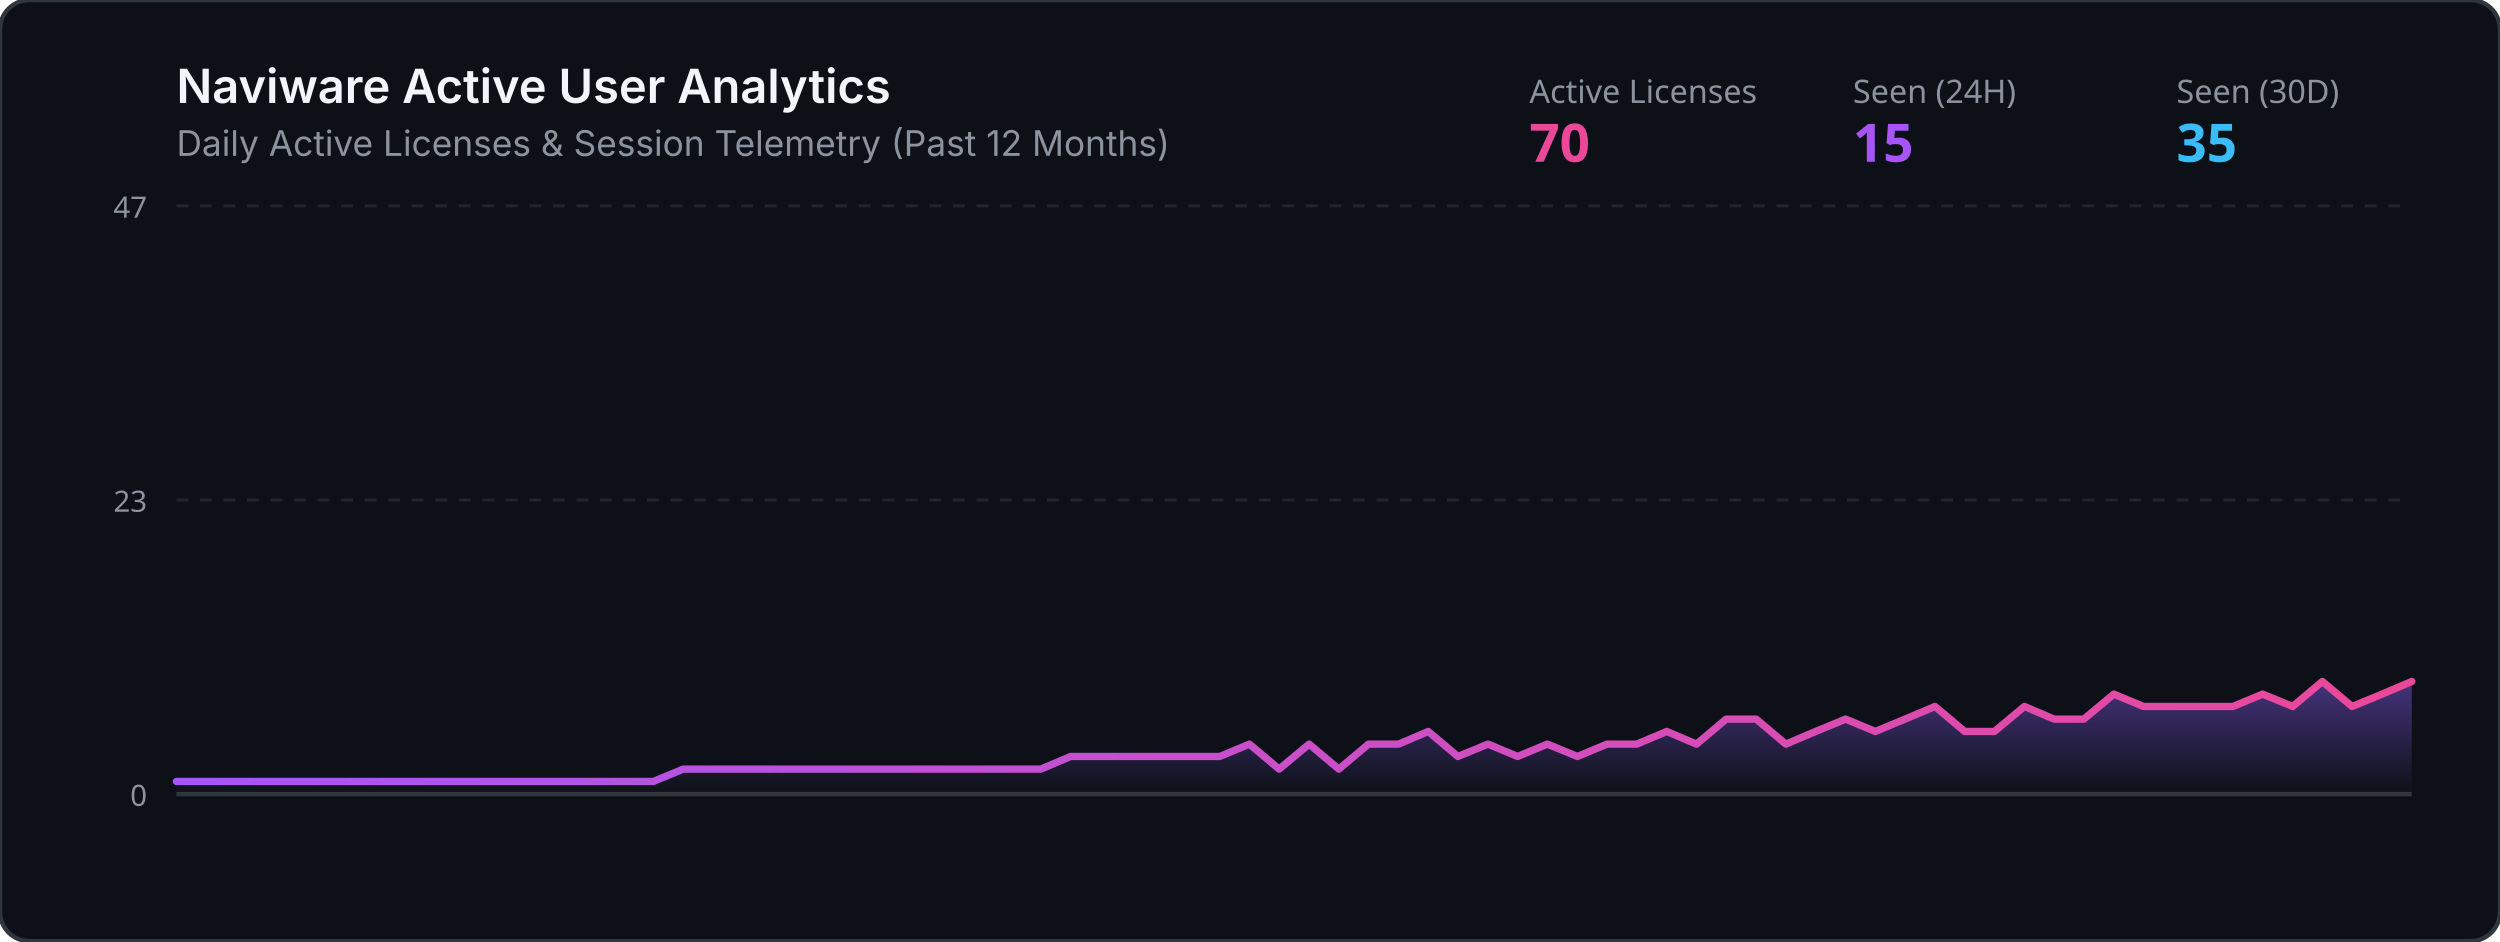
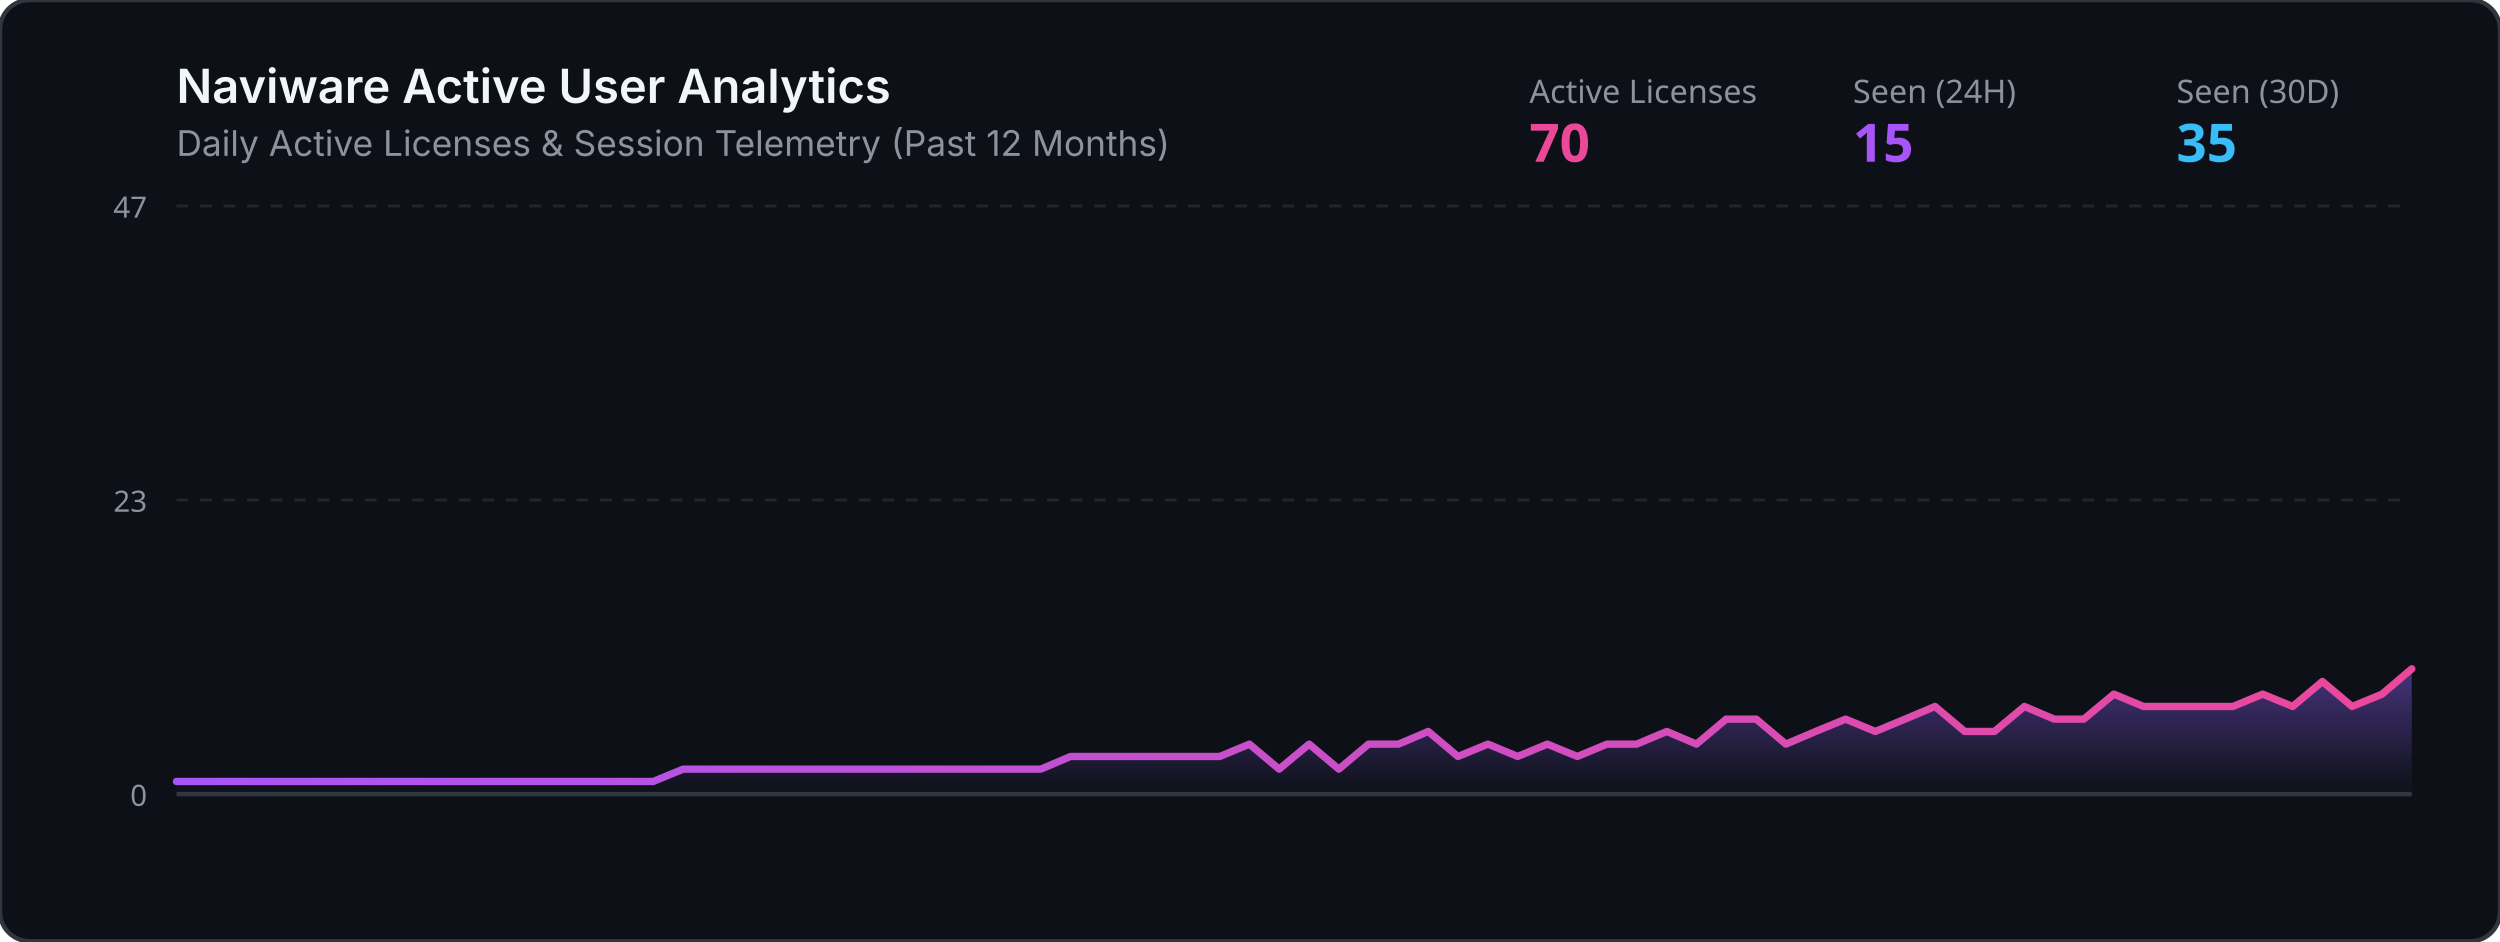
<svg xmlns="http://www.w3.org/2000/svg" viewBox="0 0 850 320" width="100%" height="320">
  <defs>
    <linearGradient id="grad" x1="0%" y1="0%" x2="0%" y2="100%">
      <stop offset="0%" stop-color="#8b5cf6" stop-opacity="0.45" />
      <stop offset="100%" stop-color="#8b5cf6" stop-opacity="0.0" />
    </linearGradient>
    <linearGradient id="lineGrad" x1="0%" y1="0%" x2="100%" y2="0%">
      <stop offset="0%" stop-color="#a855f7" />
      <stop offset="100%" stop-color="#ec4899" />
    </linearGradient>
  </defs>
  <rect width="850" height="320" rx="10" fill="#0d1117" stroke="#30363d" stroke-width="1.5" />
  <text x="60" y="35" fill="#f0f6fc" font-family="-apple-system,BlinkMacSystemFont,Segoe UI,sans-serif" font-size="16" font-weight="600">Naviware Active User Analytics</text>
  <text x="60" y="53" fill="#8b949e" font-family="-apple-system,BlinkMacSystemFont,Segoe UI,sans-serif" font-size="12">Daily Active Licenses &amp; Session Telemetry (Past 12 Months)</text>
  <text x="520" y="35" fill="#8b949e" font-family="sans-serif" font-size="11">Active Licenses</text>
  <text x="520" y="55" fill="#ec4899" font-family="sans-serif" font-size="18" font-weight="bold">70</text>
  <text x="630" y="35" fill="#8b949e" font-family="sans-serif" font-size="11">Seen (24H)</text>
  <text x="630" y="55" fill="#a855f7" font-family="sans-serif" font-size="18" font-weight="bold">15</text>
  <text x="740" y="35" fill="#8b949e" font-family="sans-serif" font-size="11">Seen (30D)</text>
  <text x="740" y="55" fill="#38bdf8" font-family="sans-serif" font-size="18" font-weight="bold">35</text>
  <line x1="60" y1="70" x2="820" y2="70" stroke="#21262d" stroke-width="1" stroke-dasharray="4" />
  <line x1="60" y1="170.0" x2="820" y2="170.0" stroke="#21262d" stroke-width="1" stroke-dasharray="4" />
  <line x1="60" y1="270" x2="820" y2="270" stroke="#30363d" stroke-width="1.5" />
  <text x="50" y="74" fill="#8b949e" font-family="sans-serif" font-size="10" text-anchor="end">47</text>
  <text x="50" y="174.0" fill="#8b949e" font-family="sans-serif" font-size="10" text-anchor="end">23</text>
  <text x="50" y="274" fill="#8b949e" font-family="sans-serif" font-size="10" text-anchor="end">0</text>
-   <polygon points="60,270 60.0,265.7 70.1,265.7 80.3,265.7 90.4,265.7 100.5,265.7 110.7,265.7 120.8,265.7 130.9,265.7 141.1,265.7 151.2,265.7 161.3,265.7 171.5,265.7 181.6,265.7 191.7,265.7 201.9,265.7 212.0,265.7 222.1,265.7 232.3,261.5 242.4,261.5 252.5,261.5 262.7,261.5 272.8,261.5 282.9,261.5 293.1,261.5 303.2,261.5 313.3,261.5 323.5,261.5 333.6,261.5 343.7,261.5 353.9,261.5 364.0,257.2 374.1,257.2 384.3,257.2 394.4,257.2 404.5,257.2 414.7,257.2 424.8,253.0 434.9,261.5 445.1,253.0 455.2,261.5 465.3,253.0 475.5,253.0 485.6,248.7 495.7,257.2 505.9,253.0 516.0,257.2 526.1,253.0 536.3,257.2 546.4,253.0 556.5,253.0 566.7,248.7 576.8,253.0 586.9,244.5 597.1,244.5 607.2,253.0 617.3,248.7 627.5,244.5 637.6,248.7 647.7,244.5 657.9,240.2 668.0,248.7 678.1,248.7 688.3,240.2 698.4,244.5 708.5,244.5 718.7,236.0 728.8,240.2 738.9,240.2 749.1,240.2 759.2,240.2 769.3,236.0 779.5,240.2 789.6,231.7 799.7,240.2 809.9,236.0 820.0,231.7 820,270" fill="url(#grad)" />
-   <polyline points="60.0,265.7 70.1,265.7 80.3,265.7 90.4,265.7 100.5,265.7 110.7,265.7 120.8,265.7 130.9,265.7 141.1,265.7 151.2,265.7 161.3,265.7 171.5,265.7 181.6,265.7 191.7,265.7 201.9,265.7 212.0,265.7 222.1,265.7 232.3,261.5 242.4,261.5 252.5,261.5 262.7,261.5 272.8,261.5 282.9,261.5 293.1,261.5 303.2,261.5 313.3,261.5 323.5,261.5 333.6,261.5 343.7,261.5 353.9,261.5 364.0,257.2 374.1,257.2 384.3,257.2 394.4,257.2 404.5,257.2 414.7,257.2 424.8,253.0 434.9,261.5 445.1,253.0 455.2,261.5 465.3,253.0 475.5,253.0 485.6,248.7 495.7,257.2 505.9,253.0 516.0,257.2 526.1,253.0 536.3,257.2 546.4,253.0 556.5,253.0 566.7,248.7 576.8,253.0 586.9,244.5 597.1,244.5 607.2,253.0 617.3,248.7 627.5,244.5 637.6,248.7 647.7,244.5 657.9,240.2 668.0,248.7 678.1,248.7 688.3,240.2 698.4,244.5 708.5,244.5 718.7,236.0 728.8,240.2 738.9,240.2 749.1,240.2 759.2,240.2 769.3,236.0 779.5,240.2 789.6,231.7 799.7,240.2 809.9,236.0 820.0,231.7" fill="none" stroke="url(#lineGrad)" stroke-width="2.5" stroke-linecap="round" stroke-linejoin="round" />
+   <polygon points="60,270 60.0,265.7 70.1,265.7 80.3,265.7 90.4,265.7 100.5,265.7 110.7,265.7 120.8,265.7 130.9,265.7 141.1,265.7 151.2,265.7 161.3,265.7 171.5,265.7 181.6,265.7 191.7,265.7 201.9,265.7 212.0,265.7 222.1,265.7 232.3,261.5 242.4,261.5 252.5,261.5 262.7,261.5 272.8,261.5 282.9,261.5 293.1,261.5 303.2,261.5 313.3,261.5 323.5,261.5 333.6,261.5 343.7,261.5 353.9,261.5 364.0,257.2 374.1,257.2 384.3,257.2 394.4,257.2 404.5,257.2 414.7,257.2 424.8,253.0 434.9,261.5 445.1,253.0 455.2,261.5 465.3,253.0 475.5,253.0 485.6,248.7 495.7,257.2 505.9,253.0 516.0,257.2 526.1,253.0 536.3,257.2 546.4,253.0 556.5,253.0 566.7,248.7 576.8,253.0 586.9,244.5 597.1,244.5 607.2,253.0 617.3,248.7 627.5,244.5 637.6,248.7 647.7,244.5 657.9,240.2 668.0,248.7 678.1,248.7 688.3,240.2 698.4,244.5 708.5,244.5 718.7,236.0 728.8,240.2 738.9,240.2 749.1,240.2 759.2,240.2 769.3,236.0 779.5,240.2 789.6,231.7 799.7,240.2 809.9,236.0 820.0,227.4 820,270" fill="url(#grad)" />
+   <polyline points="60.0,265.7 70.1,265.7 80.3,265.7 90.4,265.7 100.5,265.7 110.7,265.7 120.8,265.7 130.9,265.7 141.1,265.7 151.2,265.7 161.3,265.7 171.5,265.7 181.6,265.7 191.7,265.7 201.9,265.7 212.0,265.7 222.1,265.7 232.3,261.5 242.4,261.5 252.5,261.5 262.7,261.5 272.8,261.5 282.9,261.5 293.1,261.5 303.2,261.5 313.3,261.5 323.5,261.5 333.6,261.5 343.7,261.5 353.9,261.5 364.0,257.2 374.1,257.2 384.3,257.2 394.4,257.2 404.5,257.2 414.7,257.2 424.8,253.0 434.9,261.5 445.1,253.0 455.2,261.5 465.3,253.0 475.5,253.0 485.6,248.7 495.7,257.2 505.9,253.0 516.0,257.2 526.1,253.0 536.3,257.2 546.4,253.0 556.5,253.0 566.7,248.7 576.8,253.0 586.9,244.5 597.1,244.5 607.2,253.0 617.3,248.7 627.5,244.5 637.6,248.7 647.7,244.5 657.9,240.2 668.0,248.7 678.1,248.7 688.3,240.2 698.4,244.5 708.5,244.5 718.7,236.0 728.8,240.2 738.9,240.2 749.1,240.2 759.2,240.2 769.3,236.0 779.5,240.2 789.6,231.7 799.7,240.2 809.9,236.0 820.0,227.4" fill="none" stroke="url(#lineGrad)" stroke-width="2.5" stroke-linecap="round" stroke-linejoin="round" />
</svg>
